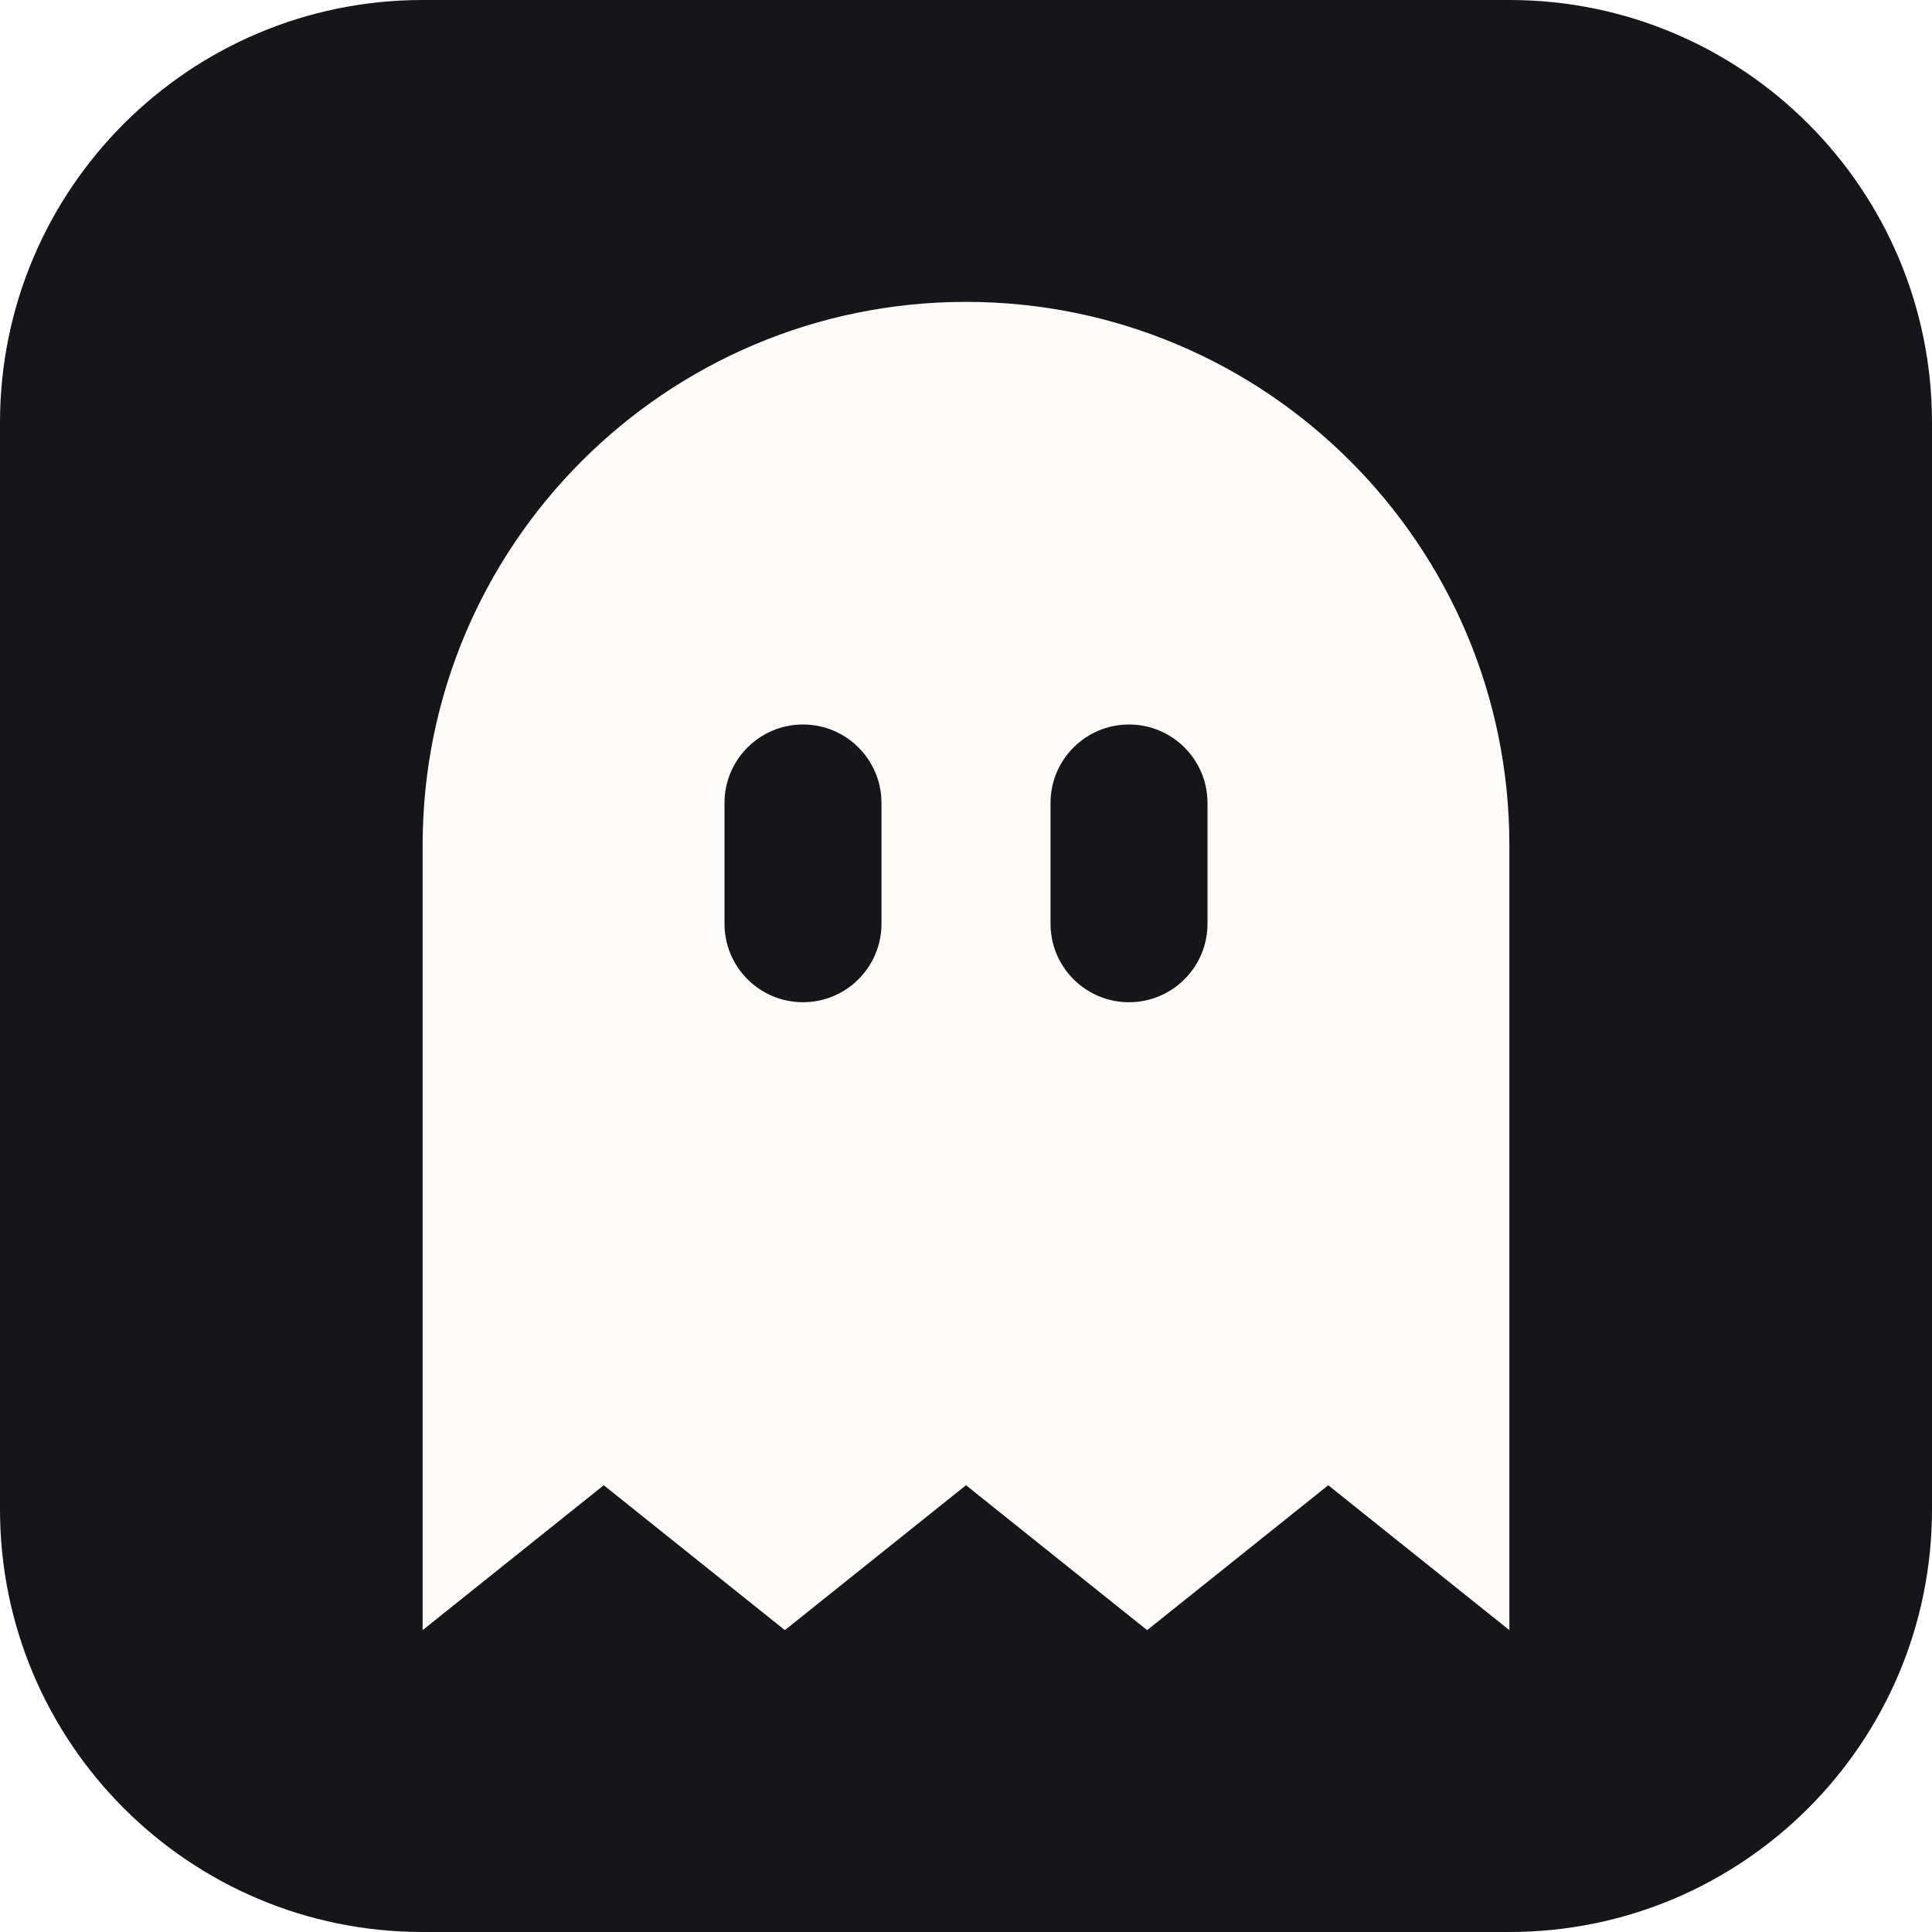
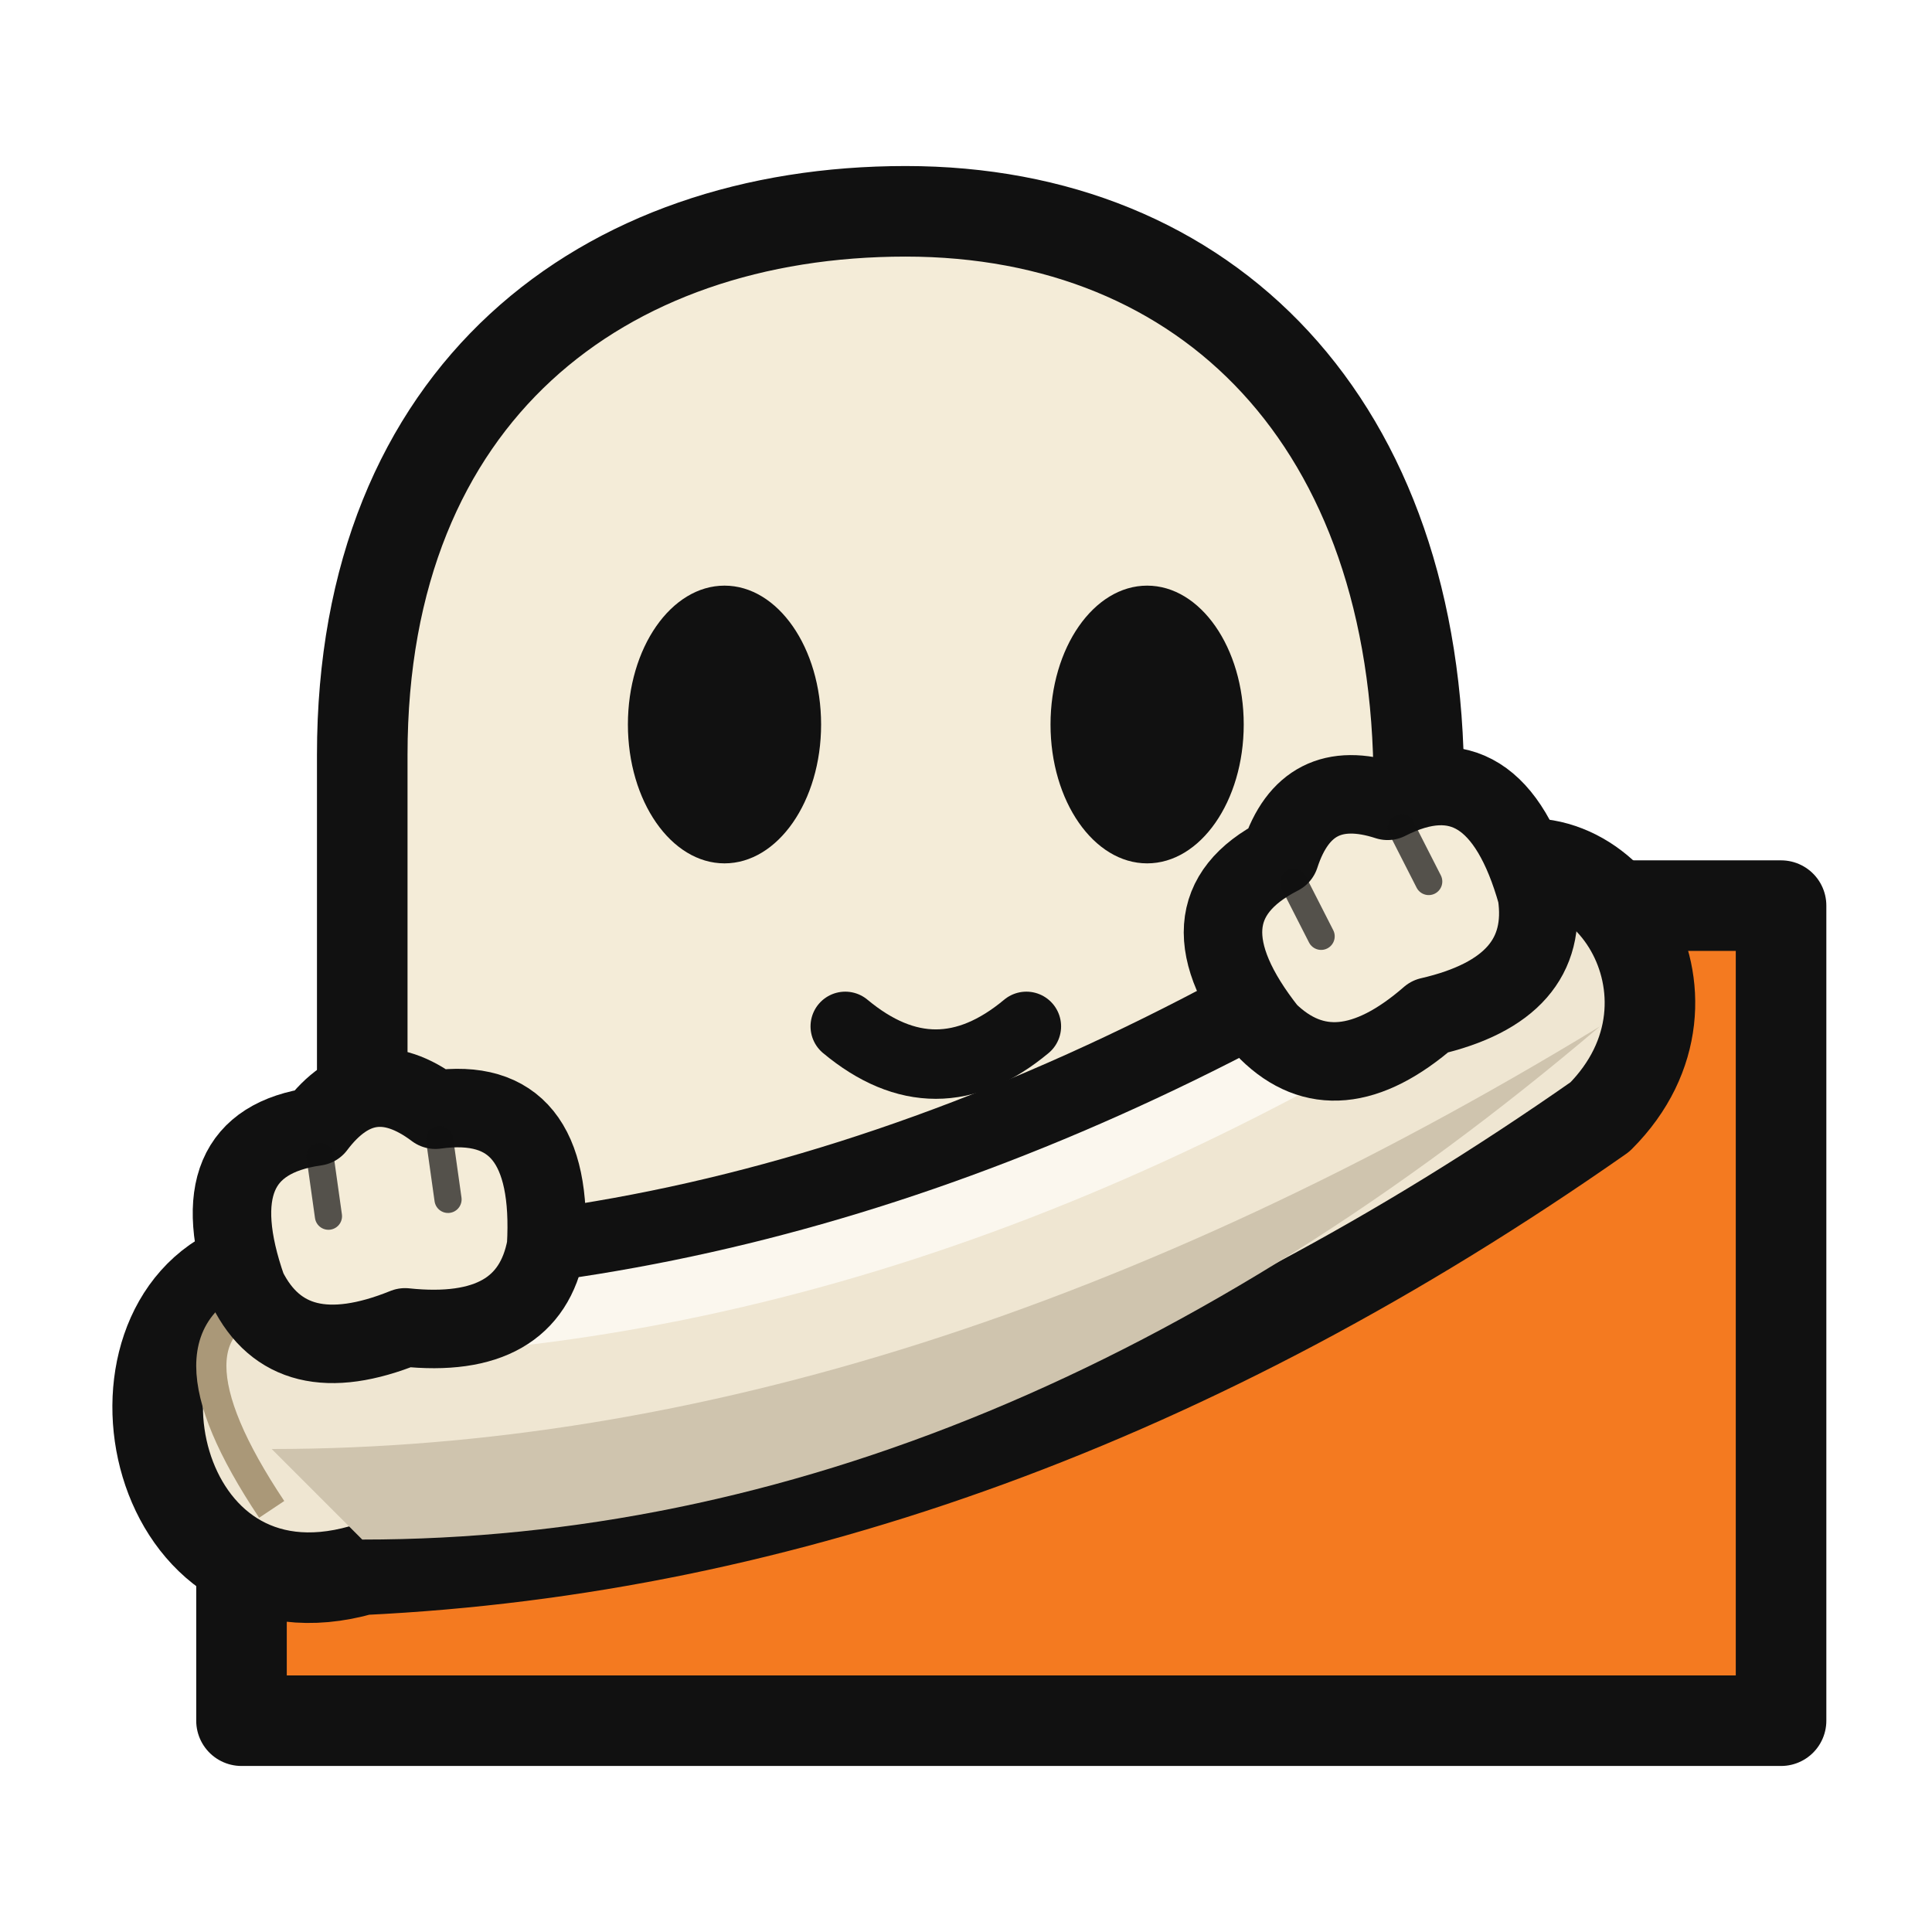
- <svg xmlns="http://www.w3.org/2000/svg" viewBox="0 0 32 32">
-   <rect width="32" height="32" rx="7" fill="#16161A" />
-   <path d="M7 27V14a9 9 0 0 1 18 0v13l-3-2.400-3 2.400-3-2.400-3 2.400-3-2.400z" fill="#FCFBF8" />
-   <rect x="12" y="12" width="2.600" height="4.600" rx="1.300" fill="#16161A" />
-   <rect x="17.400" y="12" width="2.600" height="4.600" rx="1.300" fill="#16161A" />
+ <svg xmlns="http://www.w3.org/2000/svg" viewBox="0 0 64 64" width="64" height="64" role="img" aria-label="Spectre ghost peeling an orange label">
+   <path d="M12 44V25C12 13 20 7 30 7S47 14 47 26V42Z" fill="#F4ECD8" stroke="#111111" stroke-width="3" />
+   <ellipse cx="24" cy="24" rx="3.2" ry="4.6" fill="#111111" />
+   <ellipse cx="38" cy="24" rx="3.2" ry="4.6" fill="#111111" />
+   <path d="M28 34q3 2.5 6 0" fill="none" stroke="#111111" stroke-width="2.3" stroke-linecap="round" />
+   <path d="M48 30H59V57H8V48Q30 44 48 30Z" fill="#F47A20" stroke="#111111" stroke-width="3" stroke-linejoin="round" />
+   <path d="M8 42Q28 43 49 29C53 27 57 33 53 37Q33 51 12 52C5 54 3 44 8 42Z" fill="#EFE6D2" stroke="#111111" stroke-width="3" stroke-linejoin="round" />
+   <path d="M9 48Q30 48 53 34Q33 51 12 51Z" fill="#CFC4AE" />
+   <path d="M10 44Q30 44 50 31" fill="none" stroke="#FBF7EE" stroke-width="2" stroke-linecap="round" />
+   <path d="M9 43Q5 44 9 50" fill="none" stroke="#AA9878" stroke-width="1" />
+   <g transform="translate(13 41) rotate(-8)">
+     <path d="M-5 1Q-6 -4 -2 -4Q0 -6 2 -4Q6 -4 5 1Q4 4 0 3Q-4 4 -5 1Z" fill="#F4ECD8" stroke="#111111" stroke-width="2.6" stroke-linejoin="round" />
+     <path d="M-2 -3v2M2 -3v2" stroke="#111111" stroke-opacity=".7" stroke-width=".9" stroke-linecap="round" />
+   </g>
+   <g transform="translate(46 31) rotate(-27)">
+     <path d="M-5 1Q-6 -4 -2 -4Q0 -6 2 -4Q6 -4 5 1Q4 4 0 3Q-4 4 -5 1Z" fill="#F4ECD8" stroke="#111111" stroke-width="2.6" stroke-linejoin="round" />
+     <path d="M-2 -3v2M2 -3v2" stroke="#111111" stroke-opacity=".7" stroke-width=".9" stroke-linecap="round" />
+   </g>
</svg>
